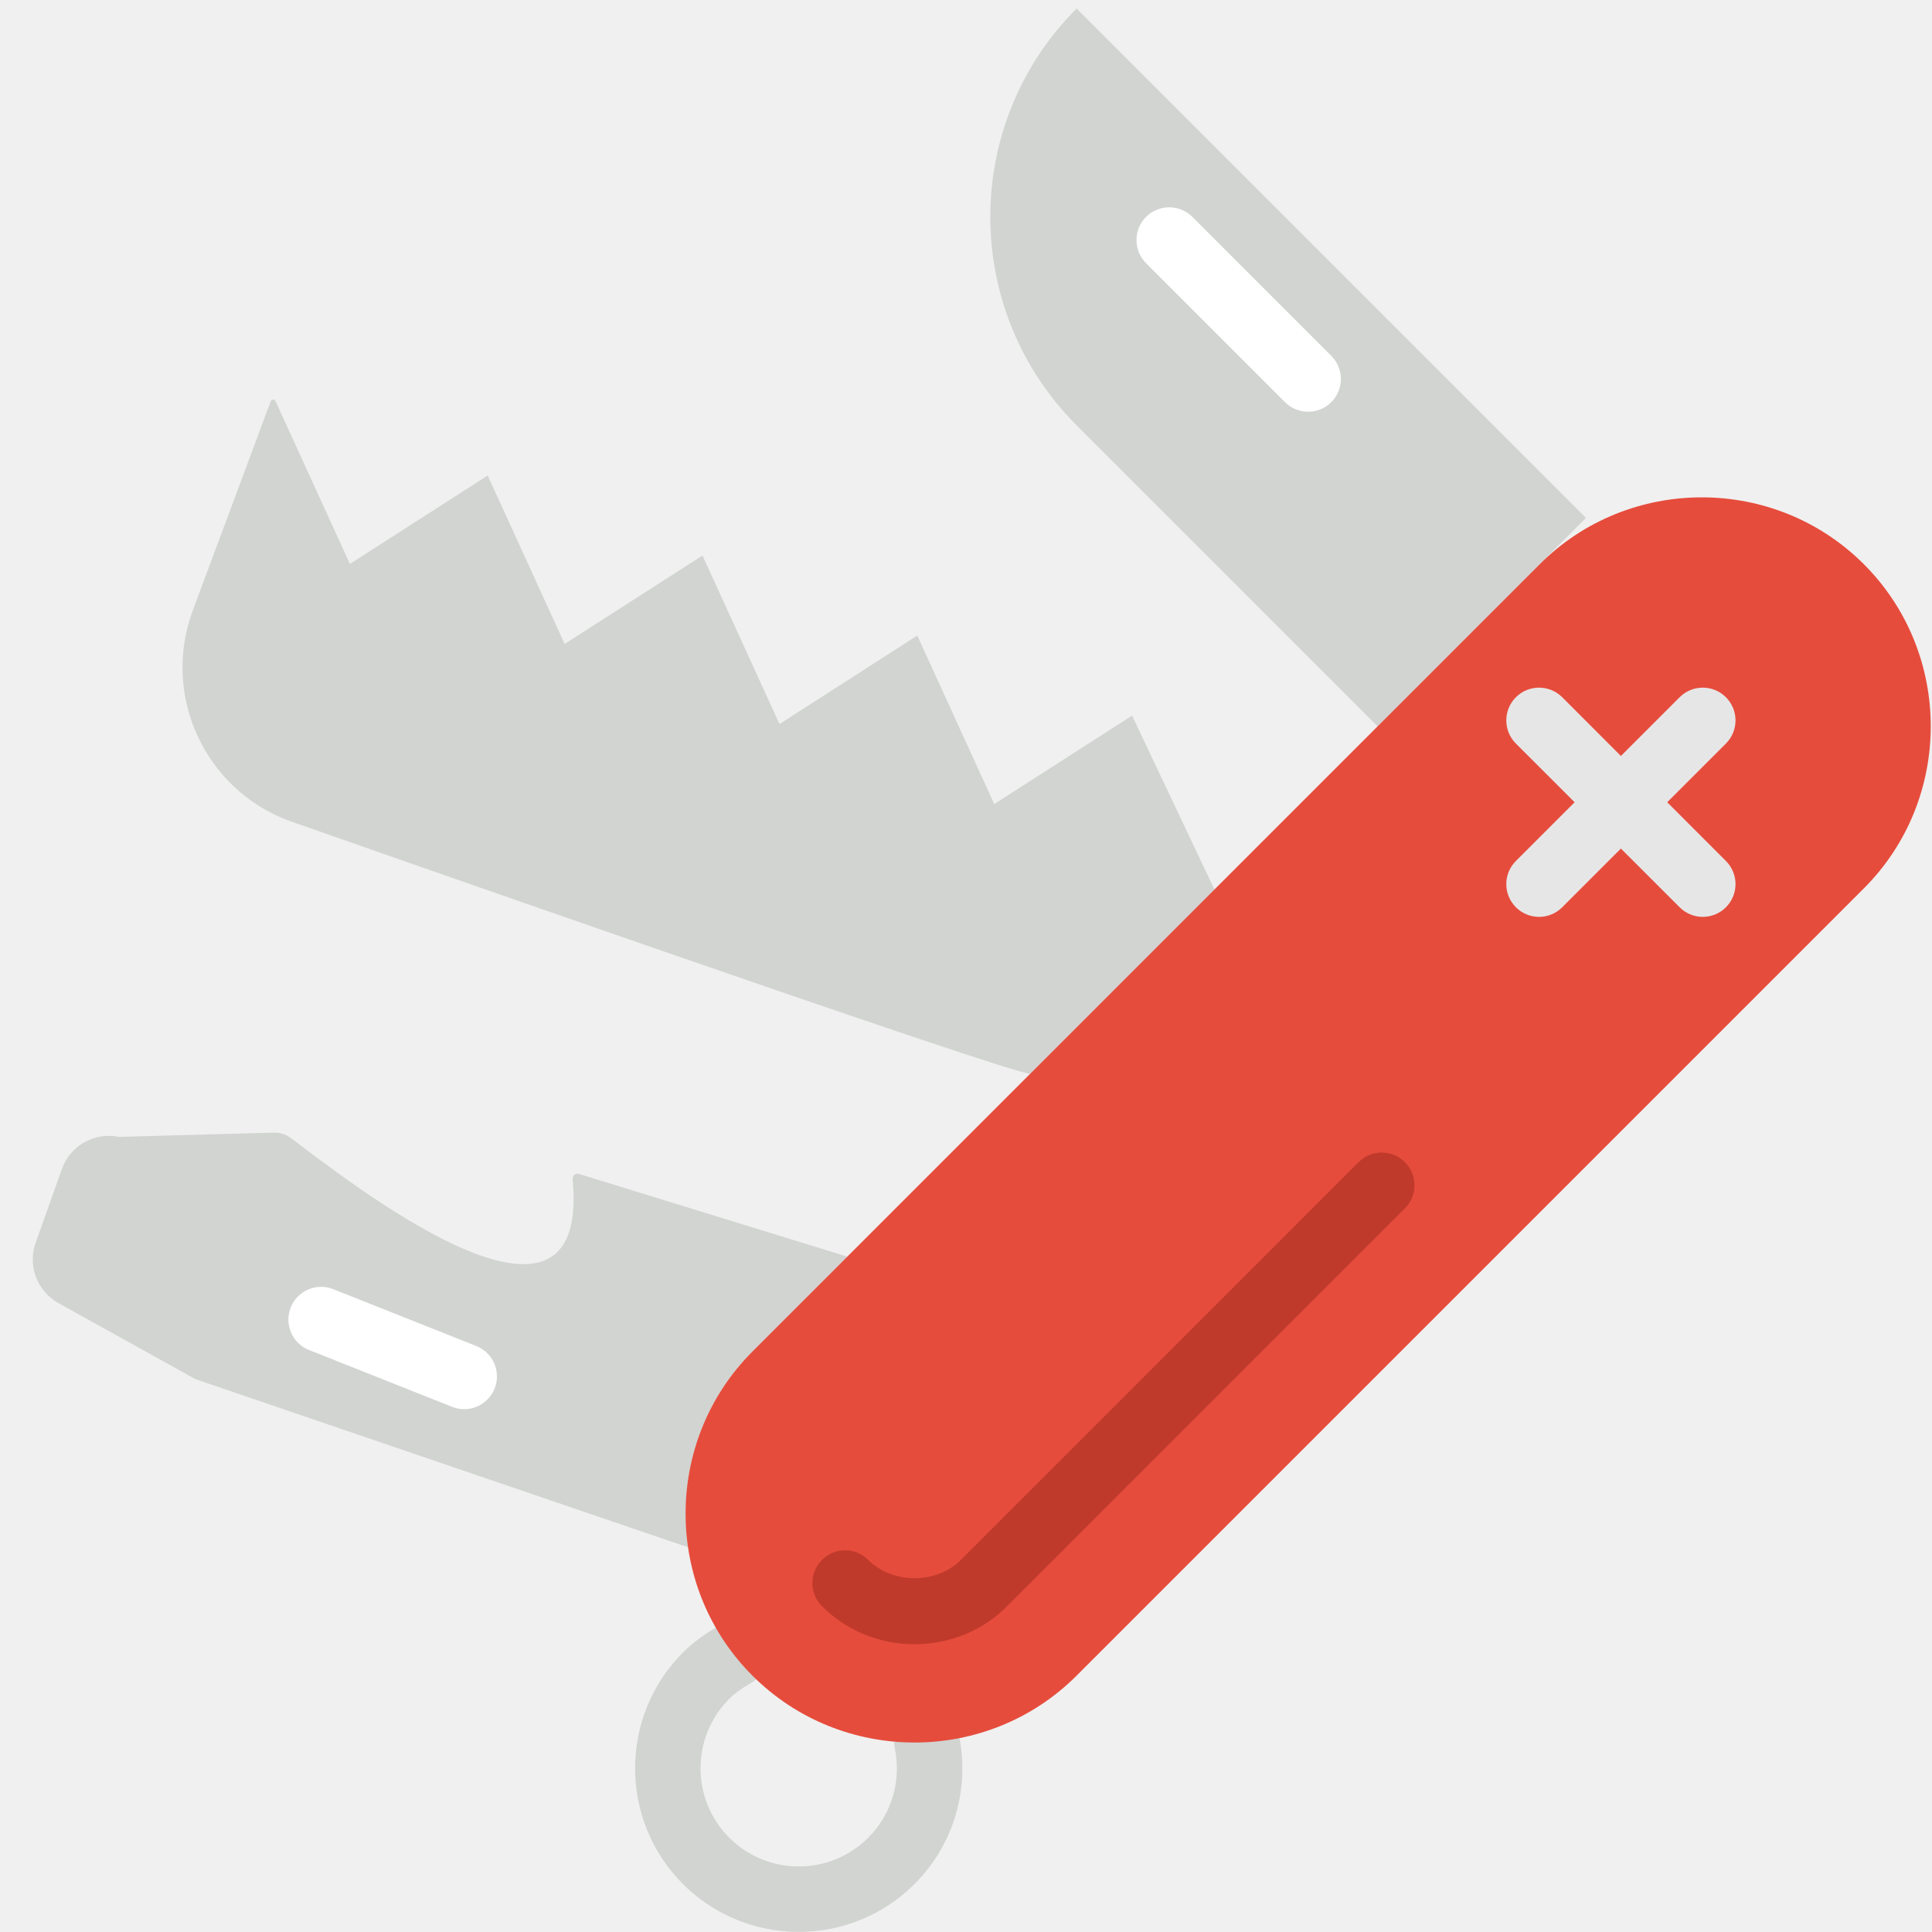
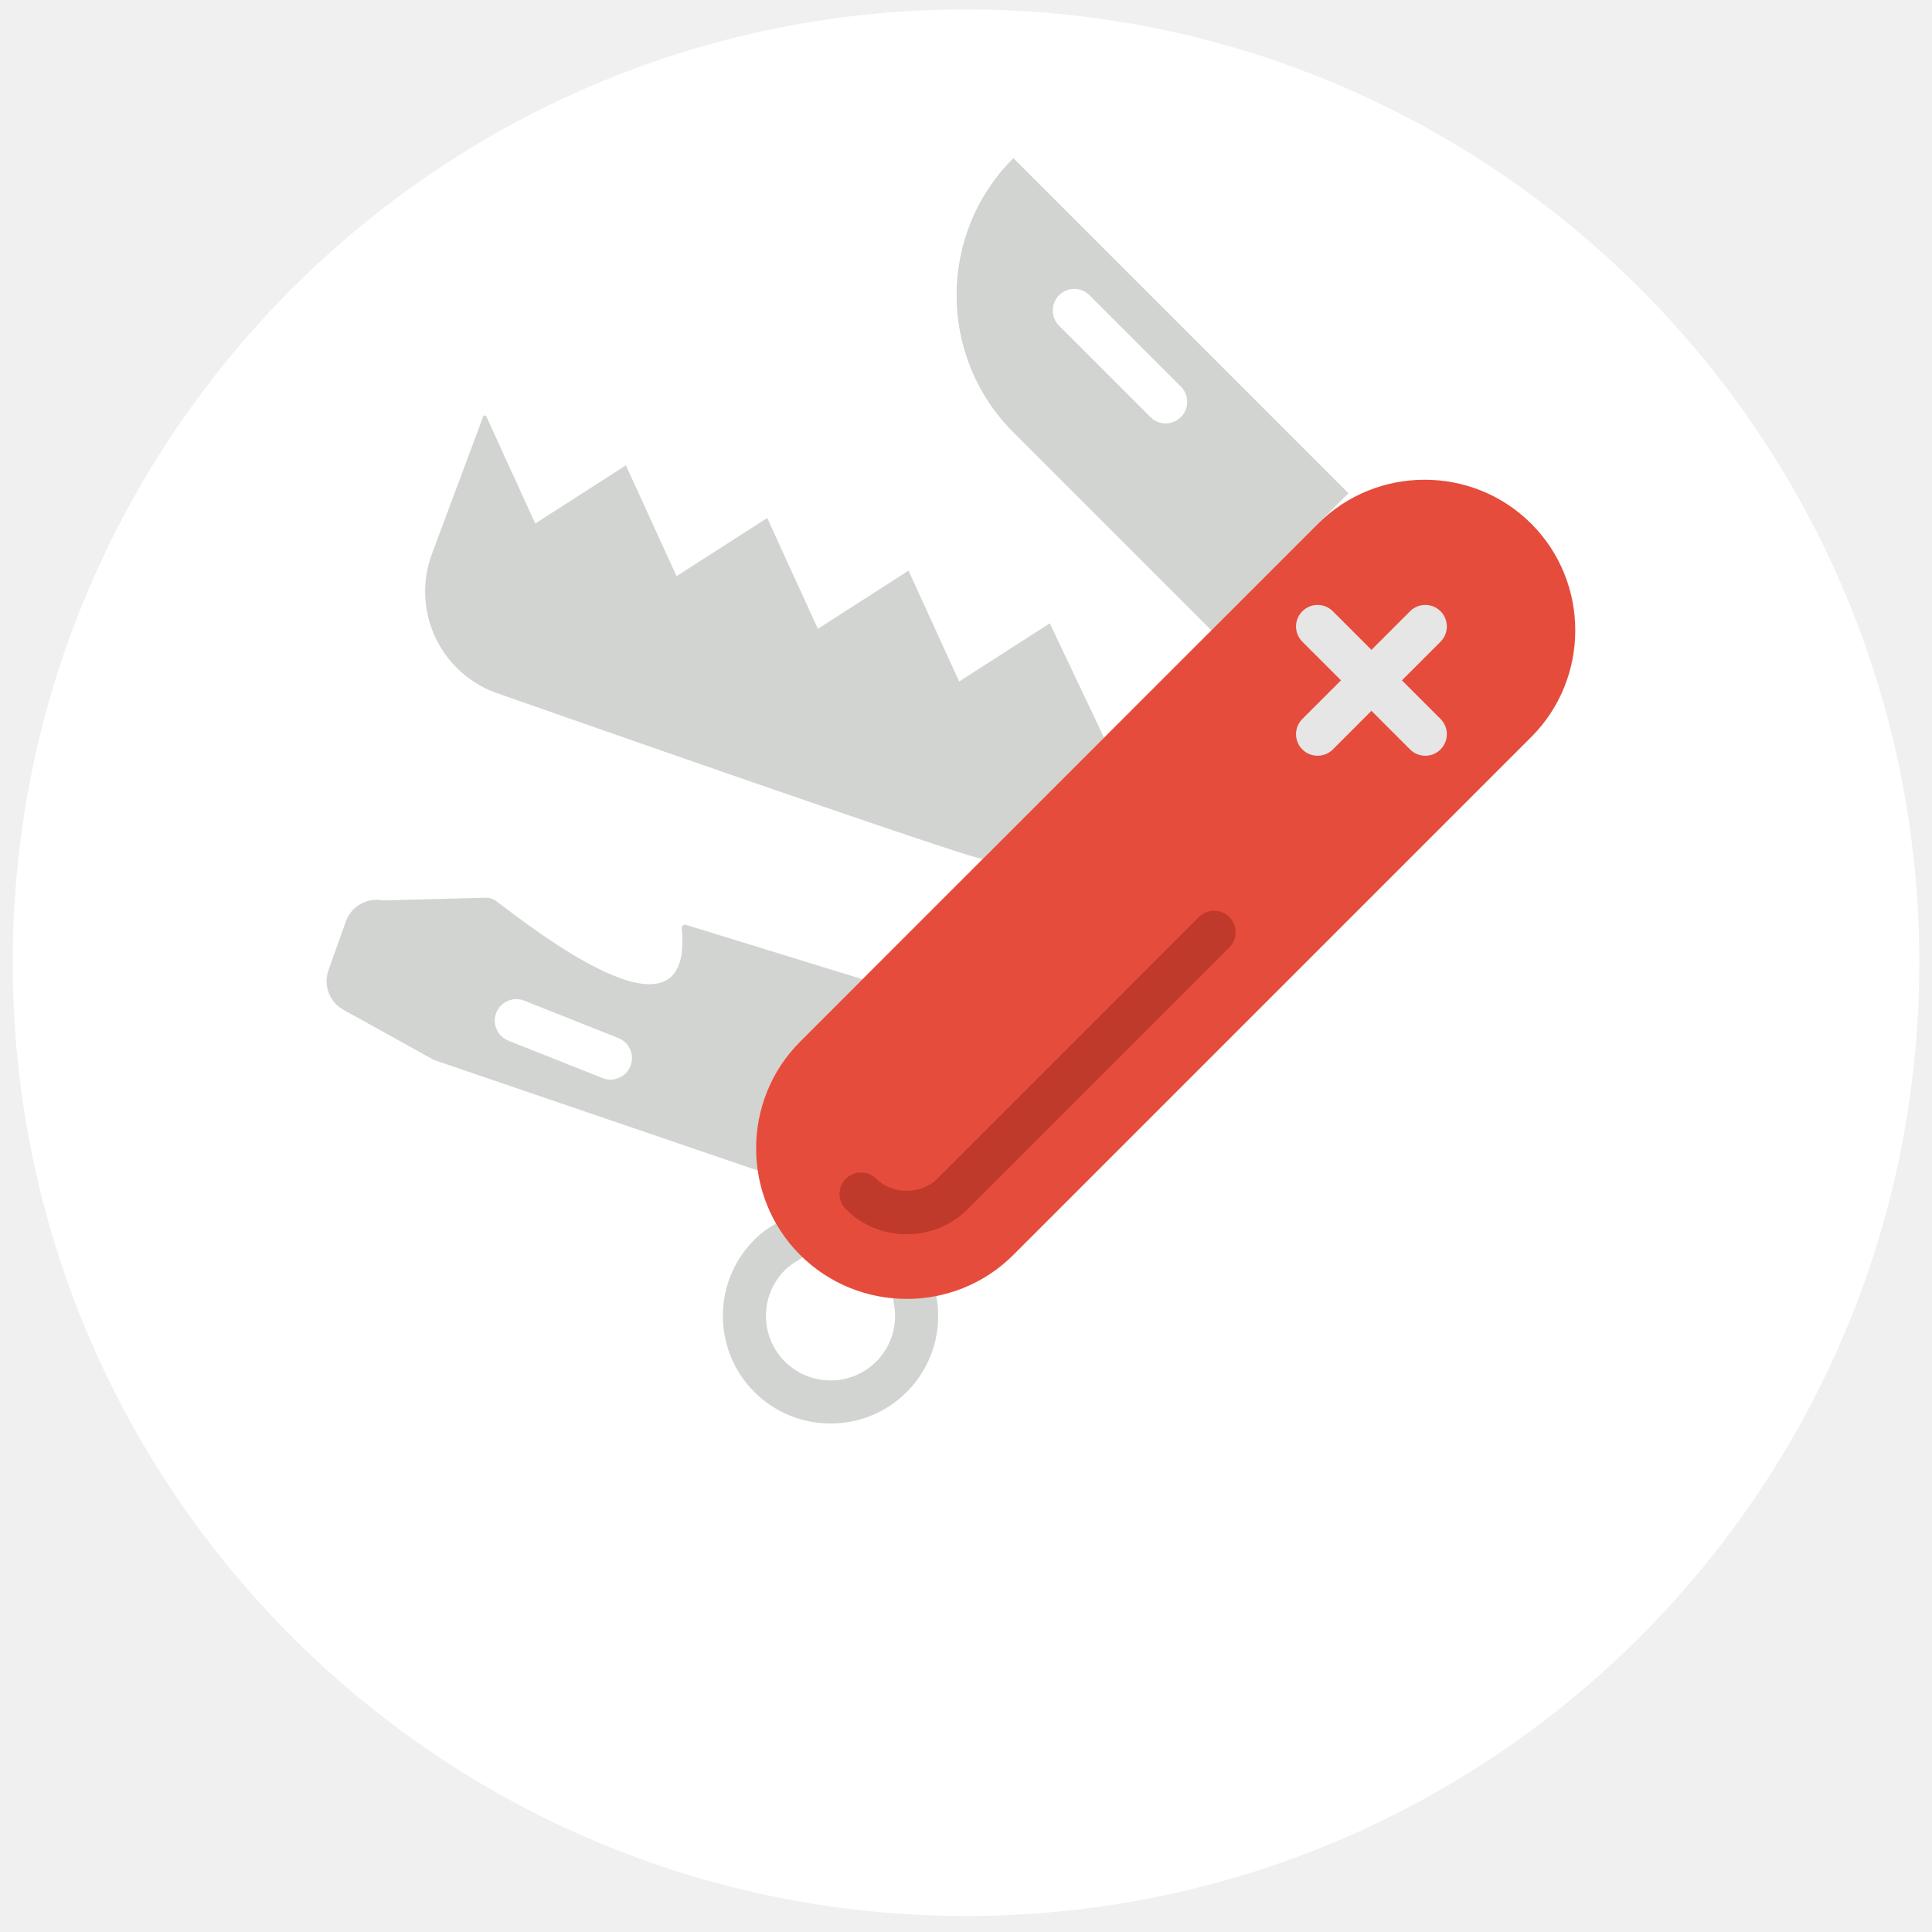
- <svg xmlns="http://www.w3.org/2000/svg" width="45px" height="45px" viewBox="0 0 45 45" version="1.1">
+ <svg xmlns="http://www.w3.org/2000/svg" width="76px" height="76px" viewBox="0 0 76 76" version="1.1">
  <defs />
  <g id="Page-1" stroke="none" stroke-width="1" fill="none" fill-rule="evenodd">
-     <g id="Home" transform="translate(-333, -1266)">
-       <g id="extensible" transform="translate(333, 1266)">
-         <path d="M25.076,9.906 L32.087,16.917 L36.941,12.063 L25.076,0.198 C22.396,2.879 22.396,7.225 25.076,9.906" id="Fill-961" fill="#D1D4D1" />
-         <path d="M17.526,31.479 L19.735,29.269 L13.485,27.343 C13.407,27.316 13.331,27.384 13.338,27.465 C13.773,32.043 7.93,27.365 6.768,26.502 C6.658,26.42 6.523,26.378 6.386,26.381 L2.765,26.48 C2.199,26.365 1.634,26.684 1.442,27.228 L0.83,28.947 C0.64,29.482 0.864,30.075 1.36,30.351 L4.556,32.125 L16.032,36.042 C15.793,34.424 16.287,32.717 17.526,31.479" id="Fill-962" fill="#D1D4D1" />
-         <path d="M30.469,9.59 C30.274,9.59 30.079,9.516 29.93,9.367 L26.694,6.131 C26.397,5.832 26.397,5.35 26.694,5.052 C26.992,4.754 27.475,4.754 27.773,5.052 L31.008,8.288 C31.306,8.586 31.306,9.069 31.008,9.367 C30.859,9.516 30.664,9.59 30.469,9.59" id="Fill-963" fill="#FFFFFF" />
-         <path d="M23.997,25.007 L28.287,20.718 L26.368,16.668 L23.158,18.728 L21.365,14.803 L18.156,16.864 L16.362,12.939 L13.152,14.999 L11.359,11.075 L8.15,13.135 L6.417,9.342 C6.395,9.294 6.324,9.297 6.305,9.347 L4.492,14.213 C3.756,16.187 4.76,18.383 6.733,19.118 C6.733,19.118 23.867,25.137 23.997,25.007" id="Fill-964" fill="#D1D4D1" />
-         <path d="M10.811,32.823 C10.718,32.823 10.622,32.805 10.53,32.768 L7.198,31.444 C6.806,31.289 6.616,30.846 6.771,30.454 C6.927,30.062 7.371,29.871 7.761,30.027 L11.093,31.351 C11.485,31.506 11.676,31.949 11.521,32.341 C11.401,32.639 11.114,32.823 10.811,32.823" id="Fill-965" fill="#FFFFFF" />
-         <path d="M18.605,44.998 C17.627,44.998 16.651,44.626 15.907,43.883 C14.421,42.396 14.421,39.977 15.907,38.49 C16.131,38.266 16.391,38.072 16.725,37.883 C17.09,37.673 17.557,37.801 17.764,38.168 C17.973,38.533 17.846,38.999 17.48,39.207 C17.269,39.328 17.111,39.443 16.986,39.569 C16.094,40.461 16.094,41.912 16.986,42.804 C17.878,43.696 19.329,43.697 20.223,42.804 C20.766,42.26 20.997,41.484 20.843,40.726 C20.758,40.313 21.024,39.91 21.437,39.826 C21.853,39.741 22.253,40.007 22.337,40.419 C22.595,41.681 22.208,42.977 21.301,43.883 C20.557,44.626 19.581,44.998 18.605,44.998" id="Fill-966" fill="#D1D4D1" />
-         <path d="M43.413,20.692 L25.076,39.029 C23,41.106 19.602,41.106 17.526,39.029 C15.449,36.953 15.449,33.555 17.526,31.479 L35.863,13.142 C37.939,11.065 41.337,11.065 43.413,13.142 C45.49,15.218 45.49,18.616 43.413,20.692" id="Fill-1995" fill="#E64C3C" />
-         <path d="M38.833,18.686 L40.2,17.319 C40.498,17.021 40.498,16.539 40.2,16.24 C39.903,15.942 39.42,15.942 39.122,16.24 L37.754,17.608 L36.387,16.24 C36.088,15.942 35.606,15.942 35.308,16.24 C35.01,16.539 35.01,17.021 35.308,17.319 L36.676,18.686 L35.308,20.054 C35.01,20.352 35.01,20.834 35.308,21.132 C35.457,21.281 35.652,21.356 35.847,21.356 C36.043,21.356 36.238,21.281 36.387,21.132 L37.754,19.765 L39.122,21.132 C39.271,21.281 39.466,21.356 39.661,21.356 C39.856,21.356 40.052,21.281 40.2,21.132 C40.498,20.834 40.498,20.352 40.2,20.054 L38.833,18.686" id="Fill-1996" fill="#E6E6E6" />
-         <path d="M21.301,38.298 C20.482,38.298 19.716,37.983 19.145,37.411 C18.847,37.113 18.847,36.63 19.145,36.333 C19.442,36.035 19.925,36.035 20.223,36.333 C20.792,36.901 21.813,36.901 22.38,36.333 L31.644,27.068 C31.942,26.77 32.425,26.77 32.723,27.068 C33.021,27.365 33.021,27.848 32.723,28.146 L23.459,37.411 C22.887,37.983 22.12,38.298 21.301,38.298" id="Fill-1997" fill="#C03A2B" />
+     <g id="Home" transform="translate(-217, -1254)">
+       <g id="extensible" transform="translate(217, 1254)">
+         <circle id="Oval-51-Copy-4" fill="#FFFFFF" cx="38" cy="37.87" r="37.5" />
+         <path d="M39.863,17.007 L47.653,24.797 L53.046,19.403 L39.863,6.22 C36.884,9.199 36.884,14.028 39.863,17.007" id="Fill-961" fill="#D1D4D1" />
+         <path d="M31.473,40.976 L33.928,38.521 L26.983,36.381 C26.897,36.351 26.812,36.426 26.82,36.517 C27.303,41.603 20.811,36.406 19.52,35.447 C19.397,35.355 19.248,35.309 19.096,35.313 L15.072,35.422 C14.443,35.295 13.816,35.649 13.602,36.253 L12.922,38.164 C12.711,38.758 12.96,39.417 13.511,39.723 L17.063,41.694 L29.814,46.047 C29.548,44.249 30.097,42.353 31.473,40.976" id="Fill-962" fill="#D1D4D1" />
+         <path d="M45.854,16.656 C45.638,16.656 45.421,16.573 45.255,16.408 L41.66,12.812 C41.33,12.481 41.33,11.945 41.66,11.614 C41.992,11.282 42.528,11.282 42.858,11.614 L46.453,15.209 C46.785,15.54 46.785,16.076 46.453,16.408 C46.288,16.573 46.071,16.656 45.854,16.656" id="Fill-963" fill="#FFFFFF" />
+         <path d="M38.664,33.786 L43.43,29.019 L41.297,24.52 L37.731,26.808 L35.739,22.448 L32.173,24.737 L30.18,20.377 L26.614,22.665 L24.621,18.305 L21.055,20.594 L19.13,16.381 C19.105,16.326 19.027,16.33 19.006,16.386 L16.991,21.792 C16.174,23.986 17.289,26.425 19.481,27.242 C19.481,27.242 38.519,33.931 38.664,33.786" id="Fill-964" fill="#D1D4D1" />
+         <path d="M24.013,42.469 C23.908,42.469 23.803,42.45 23.7,42.408 L19.998,40.938 C19.563,40.765 19.351,40.273 19.523,39.838 C19.697,39.403 20.19,39.19 20.624,39.364 L24.325,40.834 C24.761,41.007 24.973,41.499 24.801,41.934 C24.668,42.266 24.349,42.469 24.013,42.469" id="Fill-965" fill="#FFFFFF" />
+         <path d="M32.672,55.997 C31.586,55.997 30.501,55.585 29.675,54.758 C28.023,53.107 28.023,50.419 29.675,48.767 C29.924,48.518 30.213,48.303 30.583,48.092 C30.989,47.858 31.508,48.001 31.738,48.408 C31.97,48.814 31.829,49.332 31.422,49.564 C31.188,49.697 31.013,49.825 30.874,49.965 C29.882,50.957 29.882,52.569 30.874,53.56 C31.864,54.551 33.477,54.553 34.469,53.56 C35.074,52.956 35.331,52.093 35.158,51.251 C35.064,50.792 35.36,50.344 35.819,50.251 C36.281,50.157 36.725,50.453 36.819,50.91 C37.106,52.313 36.675,53.752 35.668,54.758 C34.842,55.585 33.757,55.997 32.672,55.997" id="Fill-966" fill="#D1D4D1" />
+         <path d="M60.236,28.992 L39.863,49.365 C37.555,51.673 33.781,51.673 31.473,49.365 C29.166,47.058 29.166,43.283 31.473,40.976 L51.847,20.602 C54.154,18.295 57.93,18.295 60.236,20.602 C62.544,22.909 62.544,26.684 60.236,28.992" id="Fill-1995" fill="#E64C3C" />
+         <path d="M55.147,26.763 L56.667,25.243 C56.998,24.912 56.998,24.376 56.667,24.045 C56.336,23.714 55.8,23.714 55.469,24.045 L53.949,25.564 L52.43,24.045 C52.098,23.714 51.563,23.714 51.231,24.045 C50.9,24.376 50.9,24.912 51.231,25.243 L52.751,26.763 L51.231,28.282 C50.9,28.614 50.9,29.149 51.231,29.481 C51.397,29.646 51.614,29.729 51.831,29.729 C52.047,29.729 52.264,29.646 52.43,29.481 L53.949,27.961 L55.469,29.481 C55.634,29.646 55.851,29.729 56.068,29.729 C56.285,29.729 56.502,29.646 56.667,29.481 C56.998,29.149 56.998,28.614 56.667,28.282 L55.147,26.763" id="Fill-1996" fill="#E6E6E6" />
+         <path d="M35.668,48.553 C34.758,48.553 33.907,48.203 33.272,47.568 C32.941,47.236 32.941,46.7 33.272,46.369 C33.603,46.039 34.139,46.039 34.47,46.369 C35.103,47.001 36.236,47.001 36.867,46.369 L47.16,36.075 C47.492,35.744 48.028,35.744 48.358,36.075 C48.69,36.406 48.69,36.942 48.358,37.274 L38.065,47.568 C37.43,48.203 36.578,48.553 35.668,48.553" id="Fill-1997" fill="#C03A2B" />
      </g>
    </g>
  </g>
</svg>
